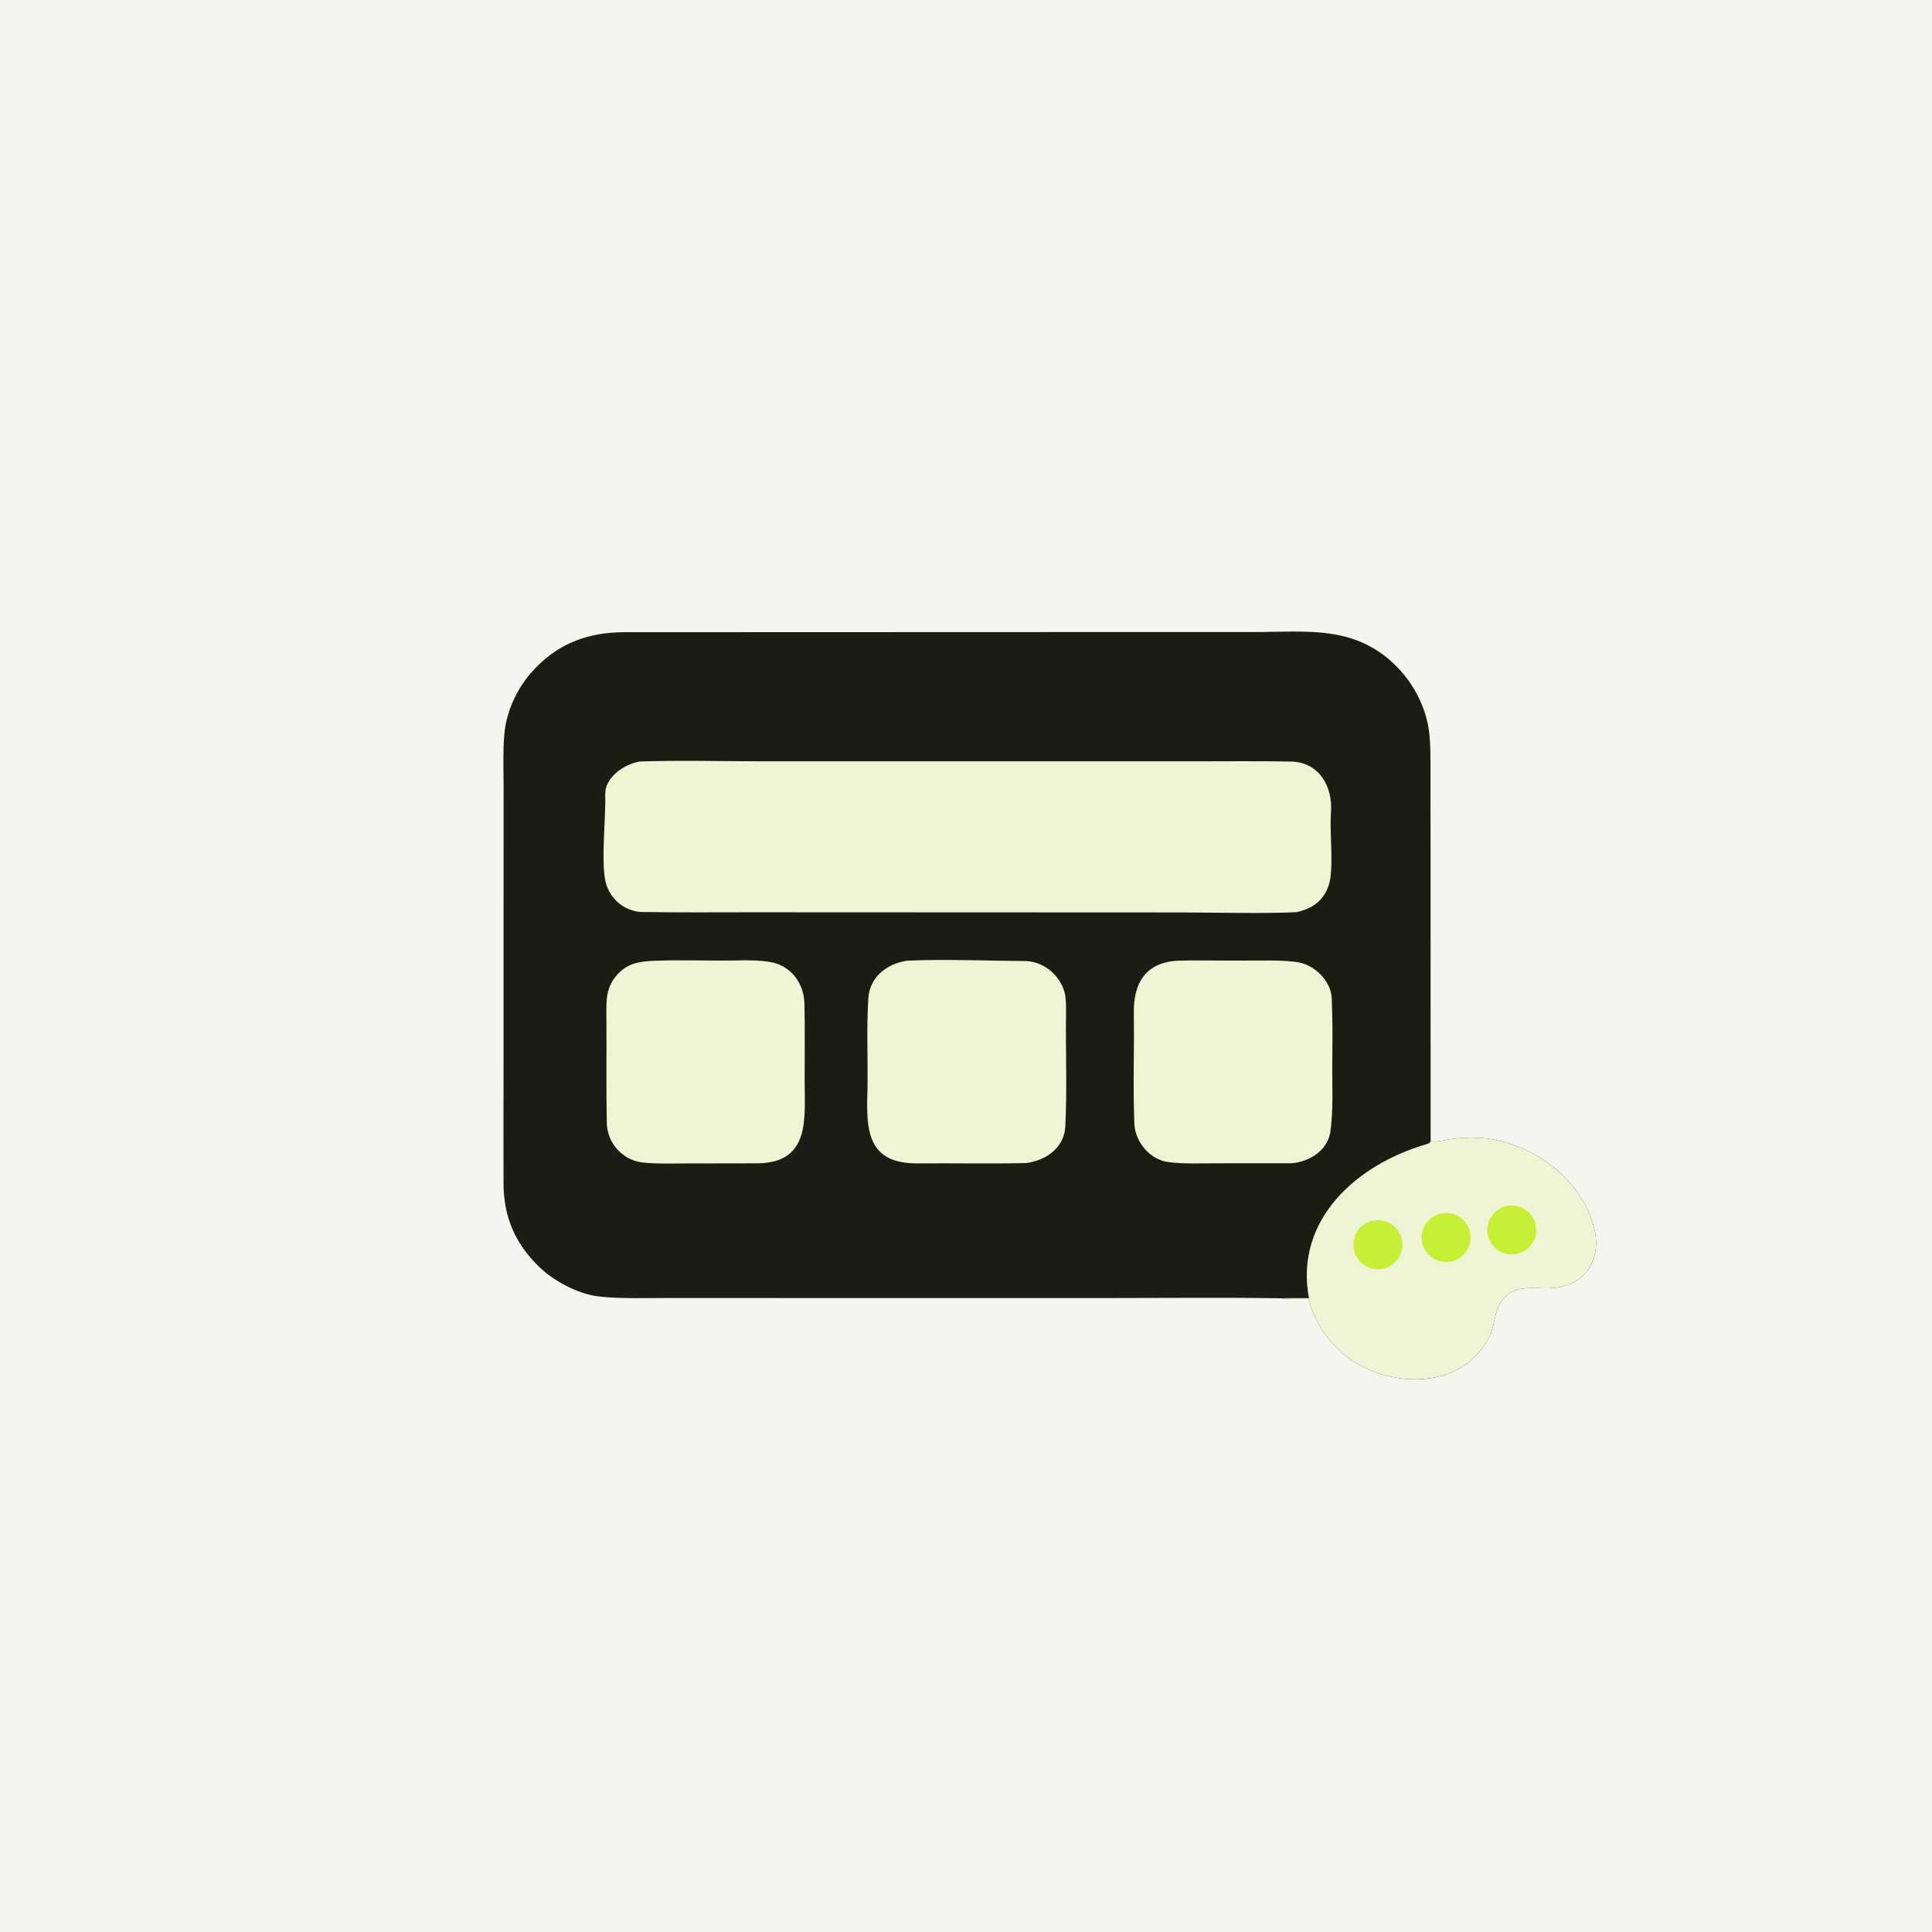
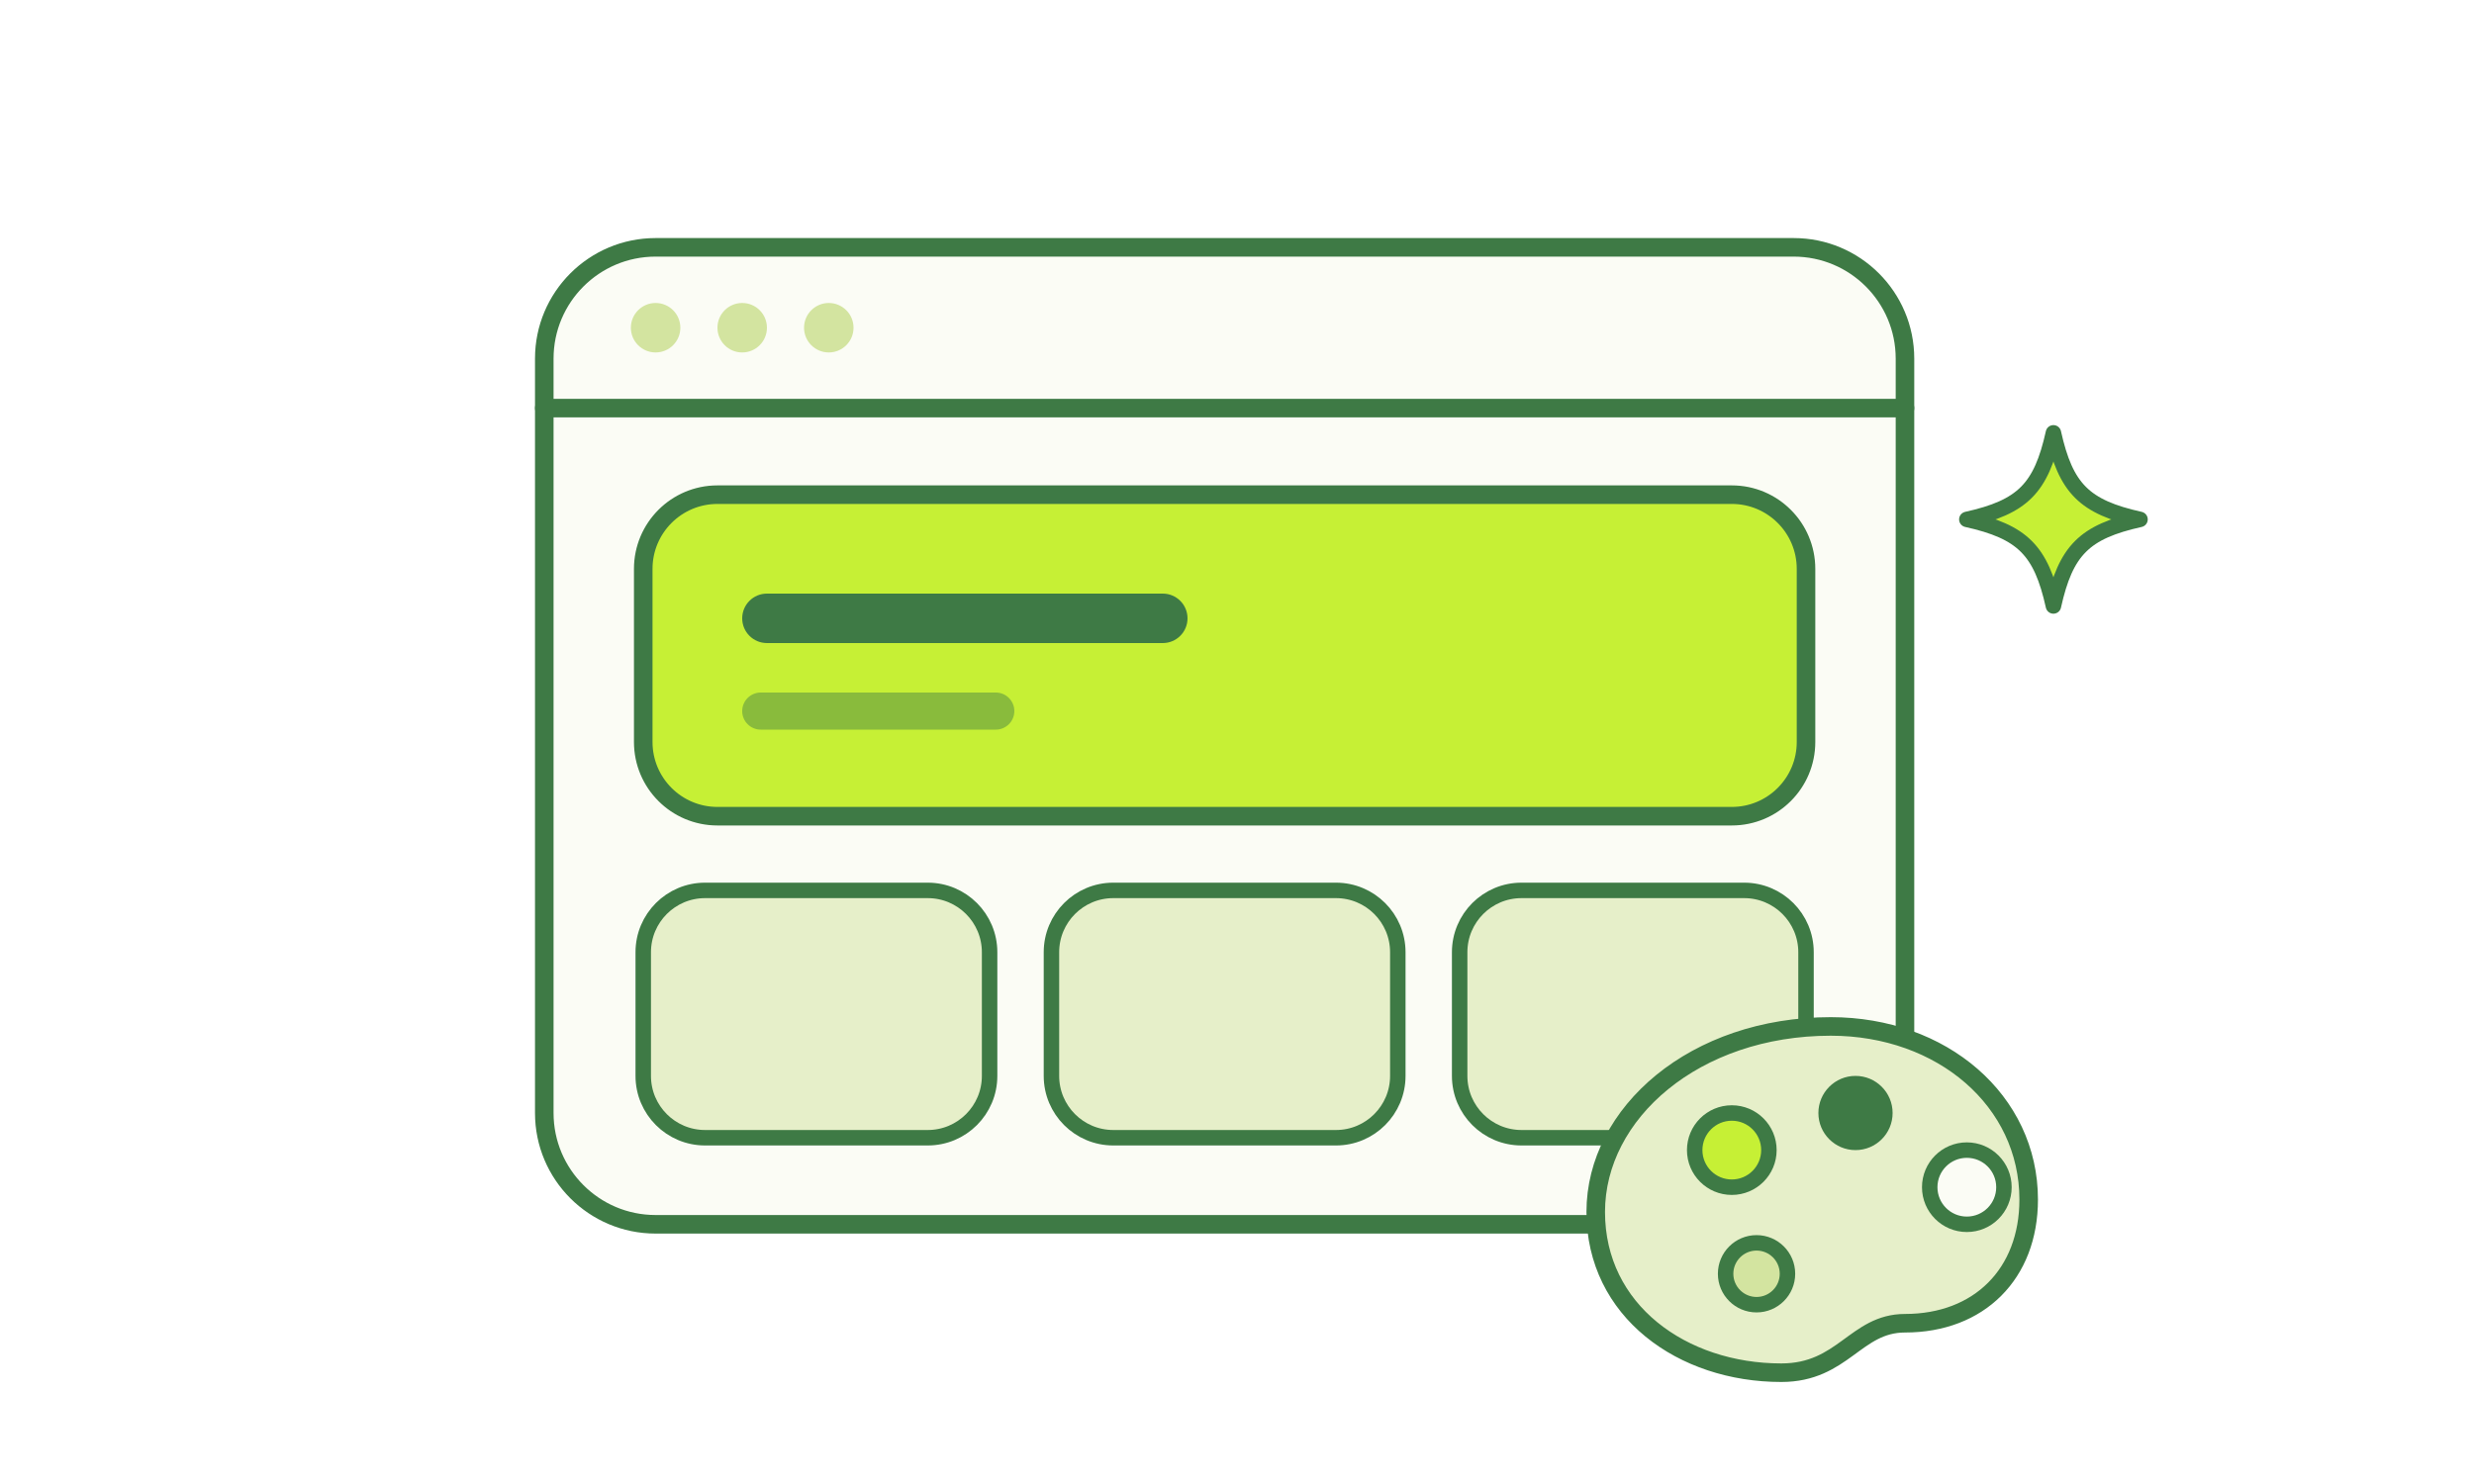
- <svg xmlns="http://www.w3.org/2000/svg" style="display:block" viewBox="0 0 2048 2048">
-   <path fill="#f4f5ee" d="M0 0h2048v2048H0z" />
-   <path fill="#1a1d12" d="M1357.47 1376.23c-59.2-.94-119.92-.25-179.24-.26l-335.974-.01-132.914-.04c-23.02-.01-53.351 1-75.432-1.72-21.306-2.63-47.027-16.32-62.425-31.3-25.455-24.77-37.645-52.94-37.727-88.58-.097-42.1-.007-84.25.034-126.34l.02-208.493.021-87.132c-.061-18.173-1.108-46.786 2.096-63.815a119.7 119.7 0 0 1 32.189-60.933c25.585-26.316 56.301-37.141 92.363-37.43l519.289-.176 148.42-.008c56.7.001 107.94-7.799 151.79 36.021a124.07 124.07 0 0 1 33.61 61.611c3.48 16.736 2.73 40.596 2.75 58.245l.11 70.433.09 313.017c3.46 2.03 13.46-.56 17.92-1.29 10.81-1.78 21.77-2.42 32.72-1.94 53.58 2.85 107.18 40.77 122.07 93.14 8.31 29.19-2.92 57.83-34.16 64.79-22.52 5.63-49.29-7.4-64.34 16.83-6.28 10.11-6.18 21.76-10.35 31.95-23.75 58.09-98.72 59.77-143.91 31.41a112.23 112.23 0 0 1-49.38-67.21c-8.09-.01-22.09.39-29.64-.77" />
-   <path fill="#eef4d4" d="M1516.54 1209.32c3.46 2.03 13.46-.56 17.92-1.29 10.81-1.78 21.77-2.42 32.72-1.94 53.58 2.85 107.18 40.77 122.07 93.14 8.31 29.19-2.92 57.83-34.16 64.79-22.52 5.63-49.29-7.4-64.34 16.83-6.28 10.11-6.18 21.76-10.35 31.95-23.75 58.09-98.72 59.77-143.91 31.41a112.23 112.23 0 0 1-49.38-67.21c-8.09-.01-22.09.39-29.64-.77 9.63-.27 20.32-.08 30.04-.1-15.44-83.37 50.61-141.41 123.82-163.03 3.3-.98 3.93-.97 5.21-3.78" />
-   <path fill="#c6f035" d="M1456.48 1293.78c14.23-2.31 27.62 7.39 29.86 21.63 2.23 14.24-7.56 27.58-21.81 29.73-14.13 2.13-27.34-7.55-29.55-21.68-2.21-14.12 7.39-27.38 21.5-29.68m72.35-7.63c14.04-2.22 27.25 7.27 29.64 21.28s-6.93 27.34-20.91 29.91a25.99 25.99 0 0 1-24.61-8.87c-6-7.18-7.68-17.03-4.4-25.79a25.96 25.96 0 0 1 20.28-16.53m67.37-7.43c13.78-3.52 27.83 4.73 31.46 18.48 3.64 13.75-4.48 27.86-18.2 31.62-13.88 3.8-28.21-4.45-31.89-18.36-3.69-13.92 4.68-28.18 18.63-31.74" />
-   <path fill="#eef4d4" d="M678.023 807.263c40.401-1.518 89.599-.243 130.503-.246l248.994-.003 206.34.03c34.78 0 69.62-.379 104.38.213 30.13.512 44.69 26.418 42.67 53.877-1.57 21.369 2.41 49.977-.85 70.747a41.65 41.65 0 0 1-6.27 16.538c-7.25 11.046-17.26 15.69-29.56 18.52-35.83 1.723-85.66.308-122.6.299l-235.54-.099-220.789-.092c-38.298.013-77.092.331-115.404-.289-6.136-.1-14.199-2.796-19.369-6.078a42.12 42.12 0 0 1-18.895-27.244c-4.529-22.26.654-67.002-.073-91.228-.539-17.984 19.549-32.009 36.463-34.945m284.059 211.067c41.078-1.75 84.828.19 126.038.43 20.07 1.25 37.39 16.72 41.09 36.37.75 5.84.93 11.88.84 17.76-.57 40.12 1.24 81.03-.76 121.03-1.11 22.38-19.69 35.93-41.05 38.91-38.25 1.02-77.25.08-115.371.41-53.422.46-54.764-34.9-53.333-76.62.657-32.73-1.155-66.01.944-98.65 1.451-22.56 20.384-36.92 41.602-39.64m285.368.09c22.97-.73 47.68.07 70.88-.18 18.81.22 37.26-.9 55.97 1.51 18.68 2.39 36.59 19.59 37.4 38.62.94 21.86.85 44.47.57 66.41-.32 24.98 1.48 51.2-2.17 75.87-3.36 19.4-22.69 31.03-40.95 32.44l-81.52.06c-16.24.01-32.98.75-49-1.25-19.5-2.44-35.43-21.39-36.14-40.7-1.61-38.98 0-78.34-.59-117.32-.46-31.1 11.78-53.08 45.55-55.46m-552.767.03c28.698-1.11 58.122.23 86.882-.34 11.718-.23 23.231-.28 34.786 1.62 22.166 3.66 36.165 22.93 36.401 44.79.635 27.52.121 55.19.23 82.7.154 39.13 5.524 84.75-48.875 85.95l-79.013.14c-14.739-.01-30.351.61-44.912-1.16-20.962-2.79-36.594-21.06-36.962-41.95-.708-37.66-.114-75.33-.412-113.01-.134-17.06-.562-30.7 11.761-44.34 11.11-12.29 24.648-13.87 40.114-14.4" />
+ <svg xmlns="http://www.w3.org/2000/svg" viewBox="0 0 400 240" fill="none" stroke="#3E7A45" stroke-width="3" stroke-linecap="round" stroke-linejoin="round">
+   <rect x="88" y="40" width="220" height="158" rx="18" fill="#FBFCF5" />
+   <path d="M88 66h220" />
+   <circle cx="106" cy="53" r="4" fill="#D3E4A0" stroke="none" />
+   <circle cx="120" cy="53" r="4" fill="#D3E4A0" stroke="none" />
+   <circle cx="134" cy="53" r="4" fill="#D3E4A0" stroke="none" />
+   <rect x="104" y="80" width="188" height="52" rx="12" fill="#C6F035" />
+   <rect x="120" y="96" width="72" height="8" rx="4" fill="#3E7A45" stroke="none" />
+   <rect x="120" y="112" width="44" height="6" rx="3" fill="#3E7A45" stroke="none" opacity=".45" />
+   <rect x="104" y="144" width="56" height="40" rx="10" fill="#E6EFC9" stroke-width="2.5" />
+   <rect x="170" y="144" width="56" height="40" rx="10" fill="#E6EFC9" stroke-width="2.5" />
+   <rect x="236" y="144" width="56" height="40" rx="10" fill="#E6EFC9" stroke-width="2.5" />
+   <path d="M296 166c-22 0-38 14-38 30s14 26 30 26c10 0 12-8 20-8 12 0 20-8 20-20 0-16-14-28-32-28z" fill="#E6EFC9" />
+   <circle cx="280" cy="186" r="6" fill="#C6F035" stroke-width="2.5" />
+   <circle cx="300" cy="180" r="6" fill="#3E7A45" stroke="none" />
+   <circle cx="318" cy="192" r="6" fill="#FBFCF5" stroke-width="2.5" />
+   <circle cx="284" cy="206" r="5" fill="#D3E4A0" stroke-width="2.5" />
+   <path d="M332 70c2 9 5 12 14 14-9 2-12 5-14 14-2-9-5-12-14-14 9-2 12-5 14-14z" fill="#C6F035" stroke-width="2.5" />
</svg>
